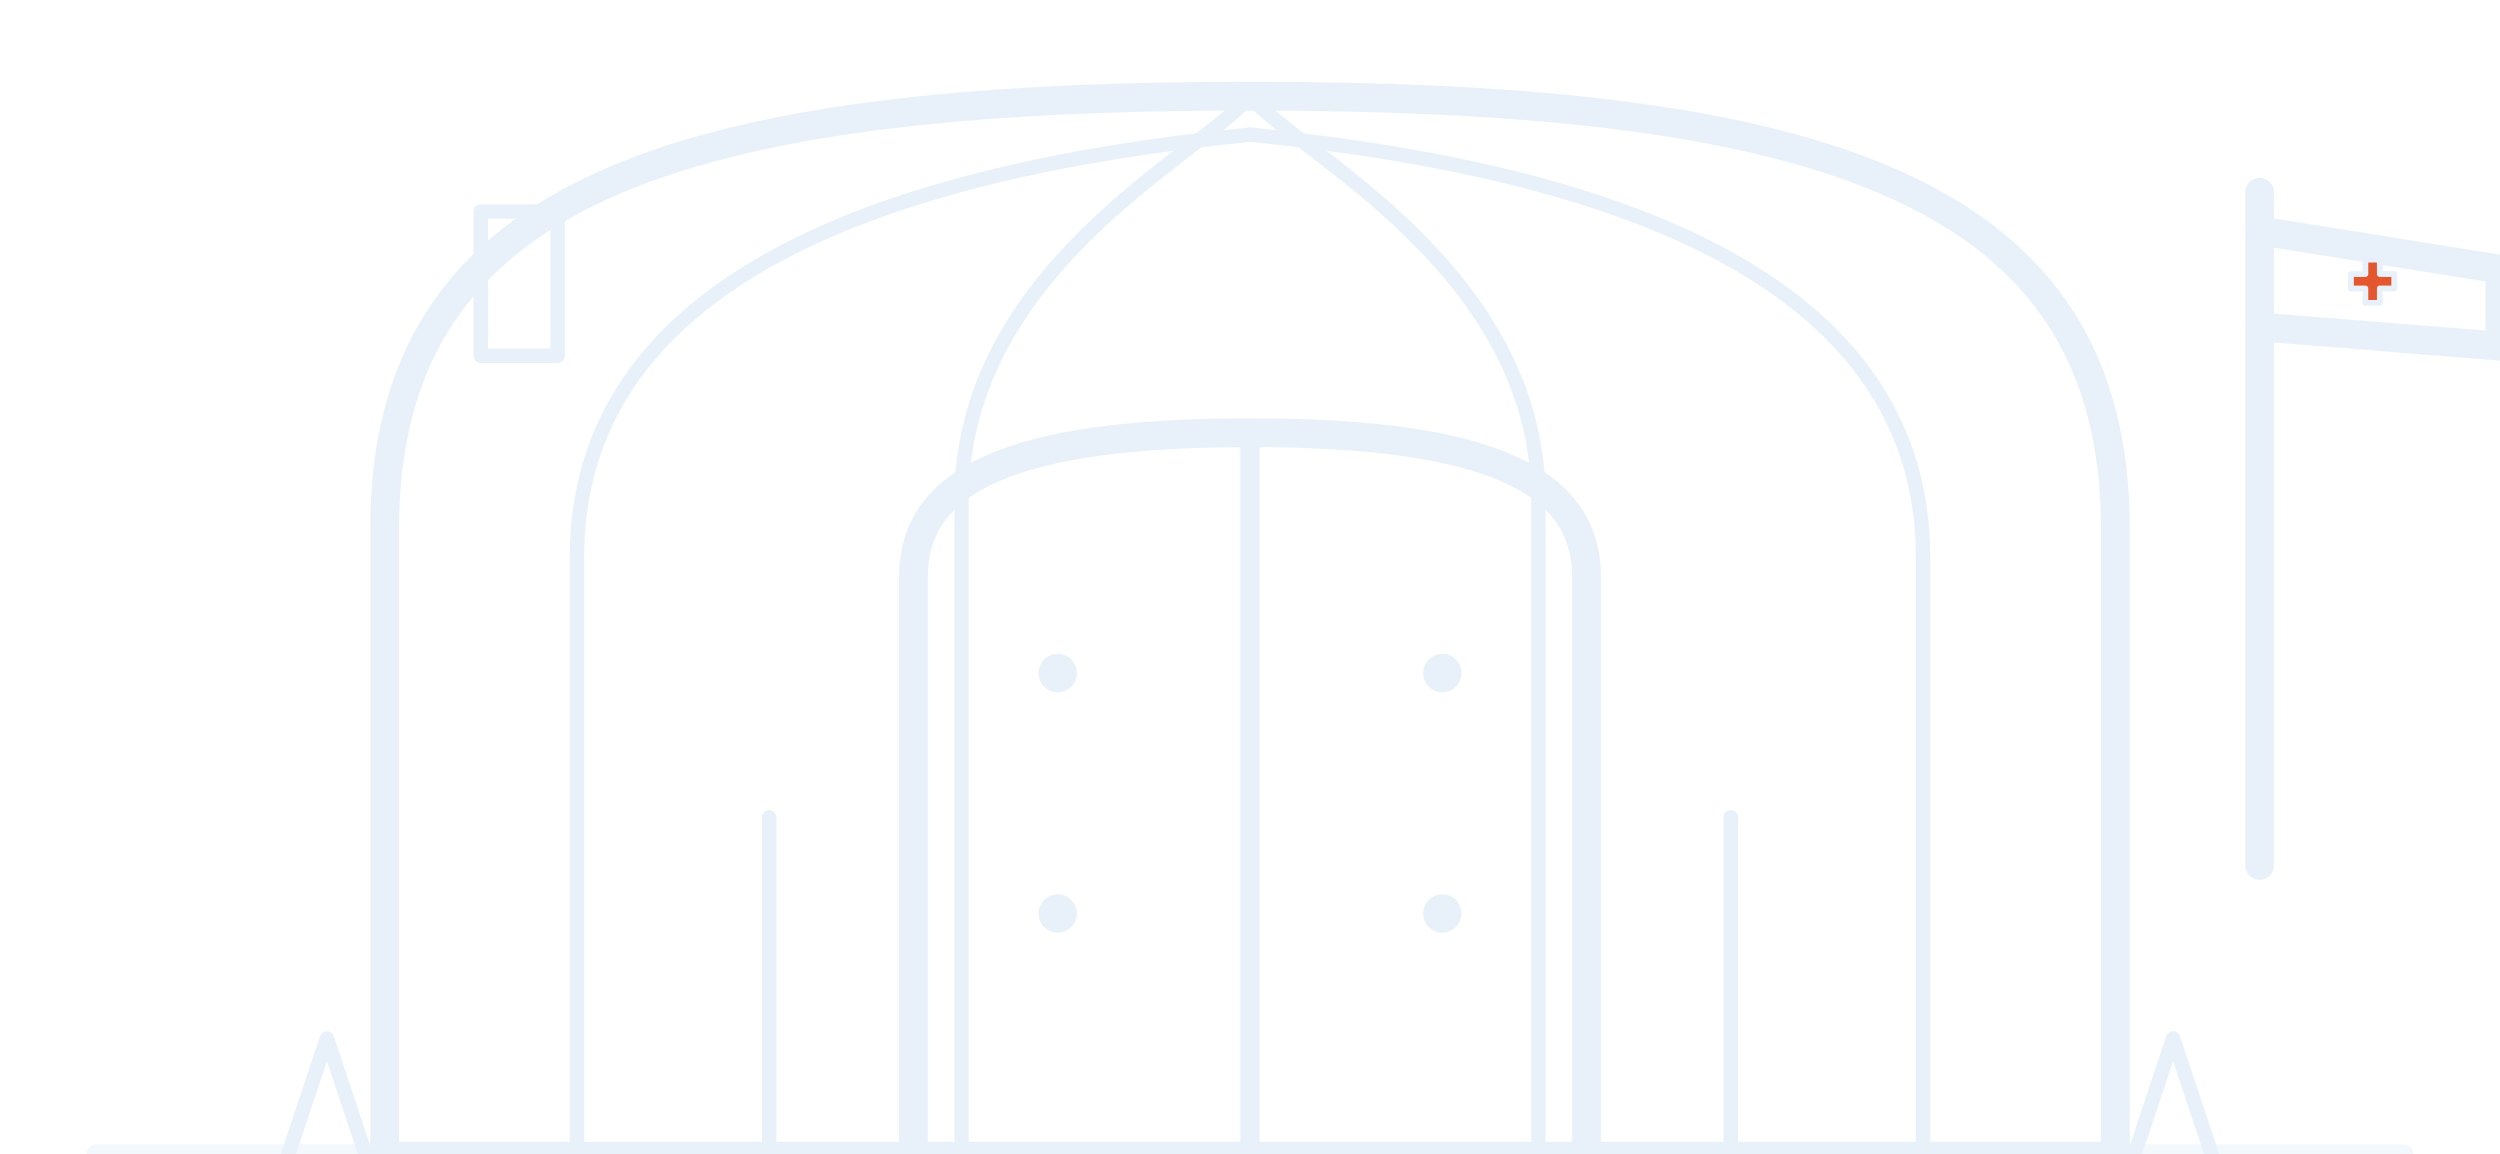
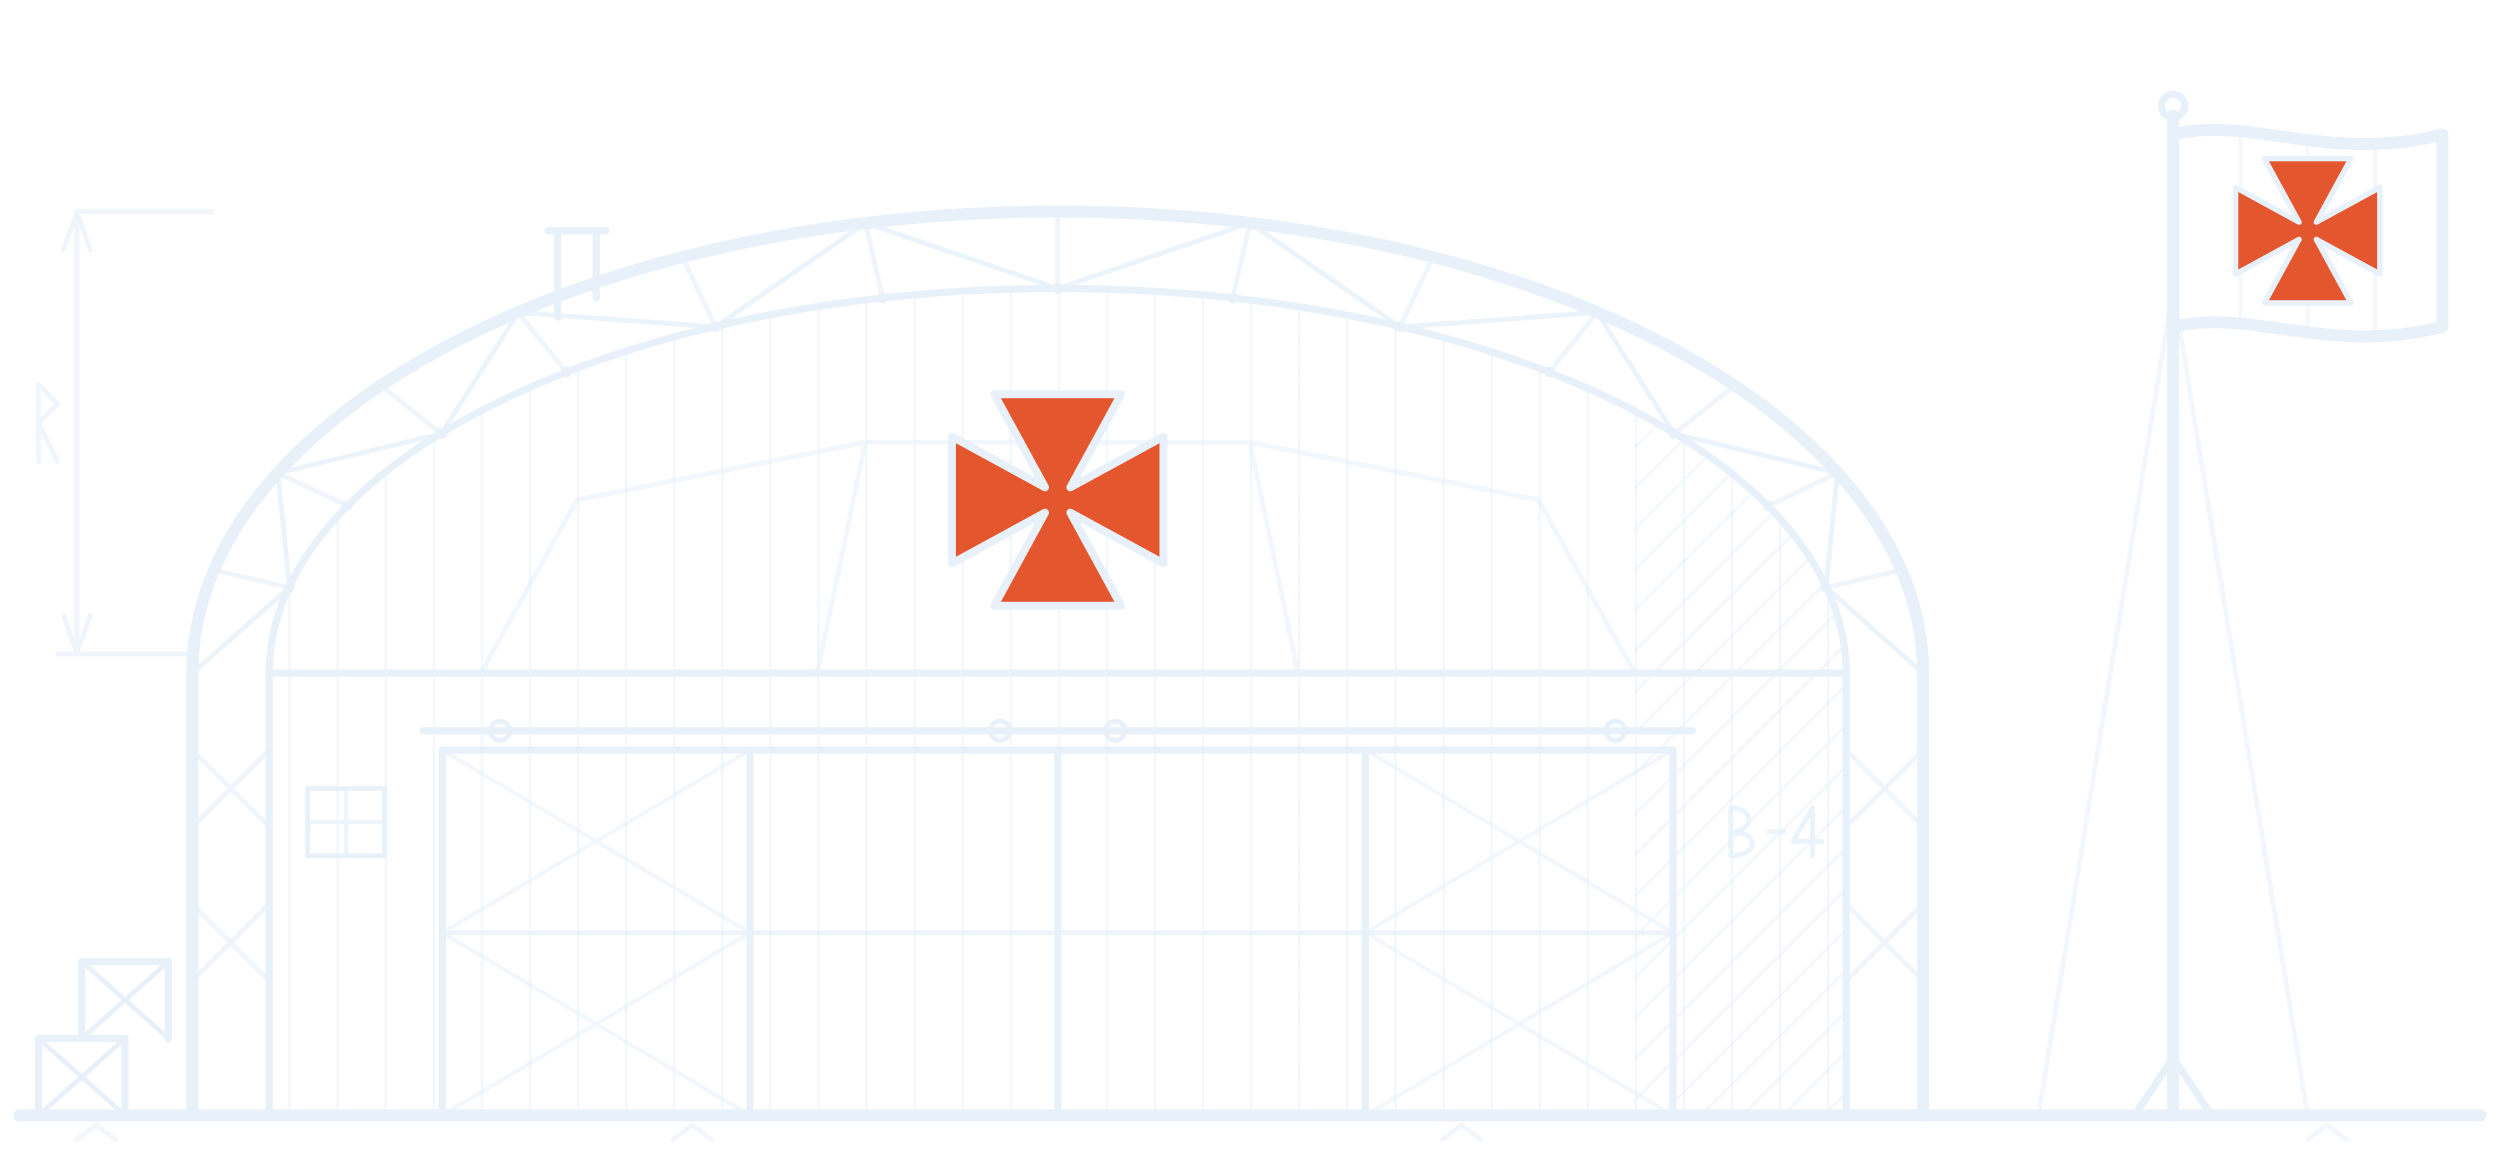
- <svg xmlns="http://www.w3.org/2000/svg" viewBox="0 0 260 120" width="260" height="120">
-   <g stroke="#E8F1FA" fill="none" stroke-width="3" stroke-linecap="round" stroke-linejoin="round">
-     <path d="M40,120 L40,55 C40,20 70,10 130,10              C190,10 220,20 220,55 L220,120" />
-     <line x1="40" y1="120" x2="220" y2="120" stroke-width="2.5" />
-     <g stroke-width="1.5">
-       <path d="M60,120 L60,58 C60,30 90,18 130,14" />
-       <path d="M100,120 L100,52 C100,28 125,16 130,10" />
-       <path d="M160,120 L160,52 C160,28 135,16 130,10" />
-       <path d="M200,120 L200,58 C200,30 170,18 130,14" />
+ <svg xmlns="http://www.w3.org/2000/svg" width="260" height="120" viewBox="0 0 260 120">
+   <defs>
+     <pattern id="hatch" width="3" height="3" patternUnits="userSpaceOnUse" patternTransform="rotate(45)">
+       <line x1="0" y1="0" x2="0" y2="3" stroke="#E8F1FA" stroke-width="0.5" opacity="0.55" />
+     </pattern>
+     <pattern id="planks" width="5" height="50" patternUnits="userSpaceOnUse">
+       <line x1="0" y1="0" x2="0" y2="50" stroke="#E8F1FA" stroke-width="0.5" opacity="0.55" />
+     </pattern>
+     <clipPath id="archclip">
+       <path d="M28,116 L28,70 A82,40 0 0 1 192,70 L192,116 Z" />
+     </clipPath>
+     <circle id="rivet" r="0.55" fill="#E8F1FA" stroke="none" />
+     <path id="cross" d="M-1.2,-1.2 L-6,-10 L6,-10 L1.2,-1.2 L10,-6 L10,6 L1.2,1.2 L6,10 L-6,10 L-1.2,1.2 L-10,6 L-10,-6 Z" />
+     <path id="crate" d="M0,0 L0,-8 L9,-8 L9,0 M0,-8 L9,0 M0,0 L9,-8" />
+   </defs>
+   <g stroke="#E8F1FA" fill="none" stroke-linecap="round" stroke-linejoin="round">
+     <line x1="2" y1="116" x2="258" y2="116" stroke-width="1.25" />
+     <path d="M8,118.5 l2,-1.5 l2,1.5 M70,118.5 l2,-1.5 l2,1.5 M150,118.5 l2,-1.5 l2,1.5 M240,118.5 l2,-1.5 l2,1.5" stroke-width="0.5" opacity="0.6" />
+     <g id="hangar">
+       <rect x="28" y="28" width="164" height="88" fill="url(#planks)" stroke="none" clip-path="url(#archclip)" />
+       <rect x="170" y="28" width="22" height="88" fill="url(#hatch)" stroke="none" clip-path="url(#archclip)" />
+       <path d="M20,116 L20,70 A90,48 0 0 1 200,70 L200,116" stroke-width="1.25" />
+       <path d="M28,116 L28,70 A82,40 0 0 1 192,70 L192,116" stroke-width="0.75" />
+       <path d="M20.0,70.0 L30.1,61.1 L28.9,49.2 L45.9,45.1 L53.9,32.5 L74.4,34.0 L90.0,23.2 L110.0,30.0 L130.0,23.2 L145.6,34.0 L166.1,32.5 L174.1,45.1 L191.1,49.2 L189.9,61.1 L200.0,70.0" stroke-width="0.5" opacity="0.85" />
+       <path d="M22.3,59.3 L30.1,61.1 M28.9,49.2 L36.1,52.6 M39.6,40.1 L45.9,45.1 M53.9,32.5 L58.9,38.7 M71.0,26.8 L74.4,34.0 M90.0,23.2 L91.8,31.0 M110.0,22.0 L110.0,30.0 M130.0,23.2 L128.2,31.0 M149.0,26.8 L145.6,34.0 M166.1,32.5 L161.1,38.7 M180.4,40.1 L174.1,45.1 M191.1,49.2 L183.9,52.6 M197.7,59.3 L189.9,61.1" stroke-width="0.5" opacity="0.7" />
+       <path d="M20,78 L28,86 M28,78 L20,86 M20,94 L28,102 M28,94 L20,102 M200,78 L192,86 M192,78 L200,86 M200,94 L192,102 M192,94 L200,102" stroke-width="0.5" opacity="0.7" />
+       <use href="#rivet" x="30.1" y="61.1" />
+       <use href="#rivet" x="36.1" y="52.6" />
+       <use href="#rivet" x="45.9" y="45.1" />
+       <use href="#rivet" x="58.9" y="38.7" />
+       <use href="#rivet" x="74.4" y="34.0" />
+       <use href="#rivet" x="91.8" y="31.0" />
+       <use href="#rivet" x="110.0" y="30.0" />
+       <use href="#rivet" x="128.2" y="31.0" />
+       <use href="#rivet" x="145.6" y="34.0" />
+       <use href="#rivet" x="161.1" y="38.7" />
+       <use href="#rivet" x="174.1" y="45.1" />
+       <use href="#rivet" x="183.9" y="52.6" />
+       <use href="#rivet" x="189.9" y="61.1" />
+       <path d="M28,70 L192,70" stroke-width="0.75" />
+       <path d="M50,70 L60,52 M85,70 L90,46 M135,70 L130,46 M170,70 L160,52 M60,52 L90,46 L130,46 L160,52" stroke-width="0.5" opacity="0.6" />
+       <path d="M44,76 L176,76" stroke-width="0.75" />
+       <rect x="46" y="78" width="128" height="38" stroke-width="0.75" />
+       <path d="M78,78 L78,116 M110,78 L110,116 M142,78 L142,116" stroke-width="0.75" />
+       <path d="M46,97 L174,97" stroke-width="0.5" opacity="0.8" />
+       <path d="M46,78 L78,97 M78,78 L46,97 M142,78 L174,97 M174,78 L142,97 M46,97 L78,116 M78,97 L46,116 M142,97 L174,116 M174,97 L142,116" stroke-width="0.4" opacity="0.6" />
+       <circle cx="52" cy="76" r="1" stroke-width="0.5" />
+       <circle cx="104" cy="76" r="1" stroke-width="0.5" />
+       <circle cx="116" cy="76" r="1" stroke-width="0.5" />
+       <circle cx="168" cy="76" r="1" stroke-width="0.5" />
+       <rect x="32" y="82" width="8" height="7" stroke-width="0.5" />
+       <path d="M36,82 L36,89 M32,85.5 L40,85.5" stroke-width="0.4" opacity="0.8" />
+       <path d="M180,84 L180,89 C183,89 183,86.5 180,86.5 C182.5,86.5 182.5,84 180,84 M184,86.5 L185.5,86.5 M188.5,89 L188.5,84 L186.5,87.5 L189.5,87.5" stroke-width="0.5" opacity="0.85" />
+       <path d="M58,33 L58,24 M62,31 L62,24 M57,24 L63,24" stroke-width="0.75" />
    </g>
-     <path d="M95,120 L95,60 C95,50 105,45 130,45 C155,45 165,50 165,60 L165,120" />
-     <line x1="130" y1="45" x2="130" y2="120" stroke-width="2" />
-     <g fill="#E8F1FA" stroke-width="1">
-       <circle cx="110" cy="70" r="1.5" />
-       <circle cx="150" cy="70" r="1.5" />
-       <circle cx="110" cy="95" r="1.5" />
-       <circle cx="150" cy="95" r="1.5" />
+     <g stroke-width="0.5">
+       <use href="#crate" x="4" y="116" />
+       <use href="#crate" x="8.5" y="108" />
+       <path d="M4,116 L4,108 L13,108 L13,116 Z M8.5,108 L8.5,100 L17.5,100 L17.5,108" stroke-width="0.75" />
    </g>
-     <g stroke-width="1.5">
-       <line x1="80" y1="120" x2="80" y2="85" />
-       <line x1="180" y1="120" x2="180" y2="85" />
+     <g id="flag">
+       <line x1="226" y1="116" x2="226" y2="12" stroke-width="1.25" />
+       <path d="M222,116 L226,110 L230,116" stroke-width="0.75" />
+       <circle cx="226" cy="11" r="1.2" stroke-width="0.75" />
+       <path d="M226,30 L212,116 M226,30 L240,116" stroke-width="0.5" opacity="0.6" />
+       <path d="M226,14 C234,12 242,17 254,14 L254,34 C242,37 234,32 226,34 Z" stroke-width="1.25" />
+       <path d="M233,13.2 L233,33.4 M240,14.6 L240,34.8 M247,15.3 L247,35.4" stroke-width="0.4" opacity="0.5" />
    </g>
-     <line x1="235" y1="90" x2="235" y2="20" />
-     <path d="M235,24 L260,28 L260,36 L235,34" />
-     <g fill="#E4572E" stroke="#E8F1FA" stroke-width="0.6">
-       <path d="M246,27 L247.5,27 L247.5,28.5 L249,28.5 L249,30 L247.5,30                L247.5,31.5 L246,31.5 L246,30 L244.5,30 L244.5,28.5 L246,28.5 Z" />
+     <g stroke-width="0.5" opacity="0.7">
+       <path d="M20,68 L6,68 M8,22 L22,22 M8,22 L8,68" />
+       <path d="M8,22 L6.6,26 M8,22 L9.4,26 M8,68 L6.6,64 M8,68 L9.4,64" />
+       <path d="M4,40 L4,48 M4,40 L6,42 L4,44 L6,48" />
    </g>
-     <line x1="10" y1="120" x2="250" y2="120" stroke-width="2" opacity="0.5" />
-     <g stroke-width="1.5">
-       <path d="M30,120 L34,108 L38,120" />
-       <path d="M222,120 L226,108 L230,120" />
+     <g fill="#E4572E" stroke-width="0.75">
+       <use href="#cross" x="110" y="52" transform="translate(110 52) scale(1.1) translate(-110 -52)" />
+       <use href="#cross" x="240" y="24" transform="translate(240 24) scale(0.75) translate(-240 -24)" />
    </g>
-     <rect x="50" y="22" width="8" height="15" stroke-width="1.5" />
  </g>
</svg>
